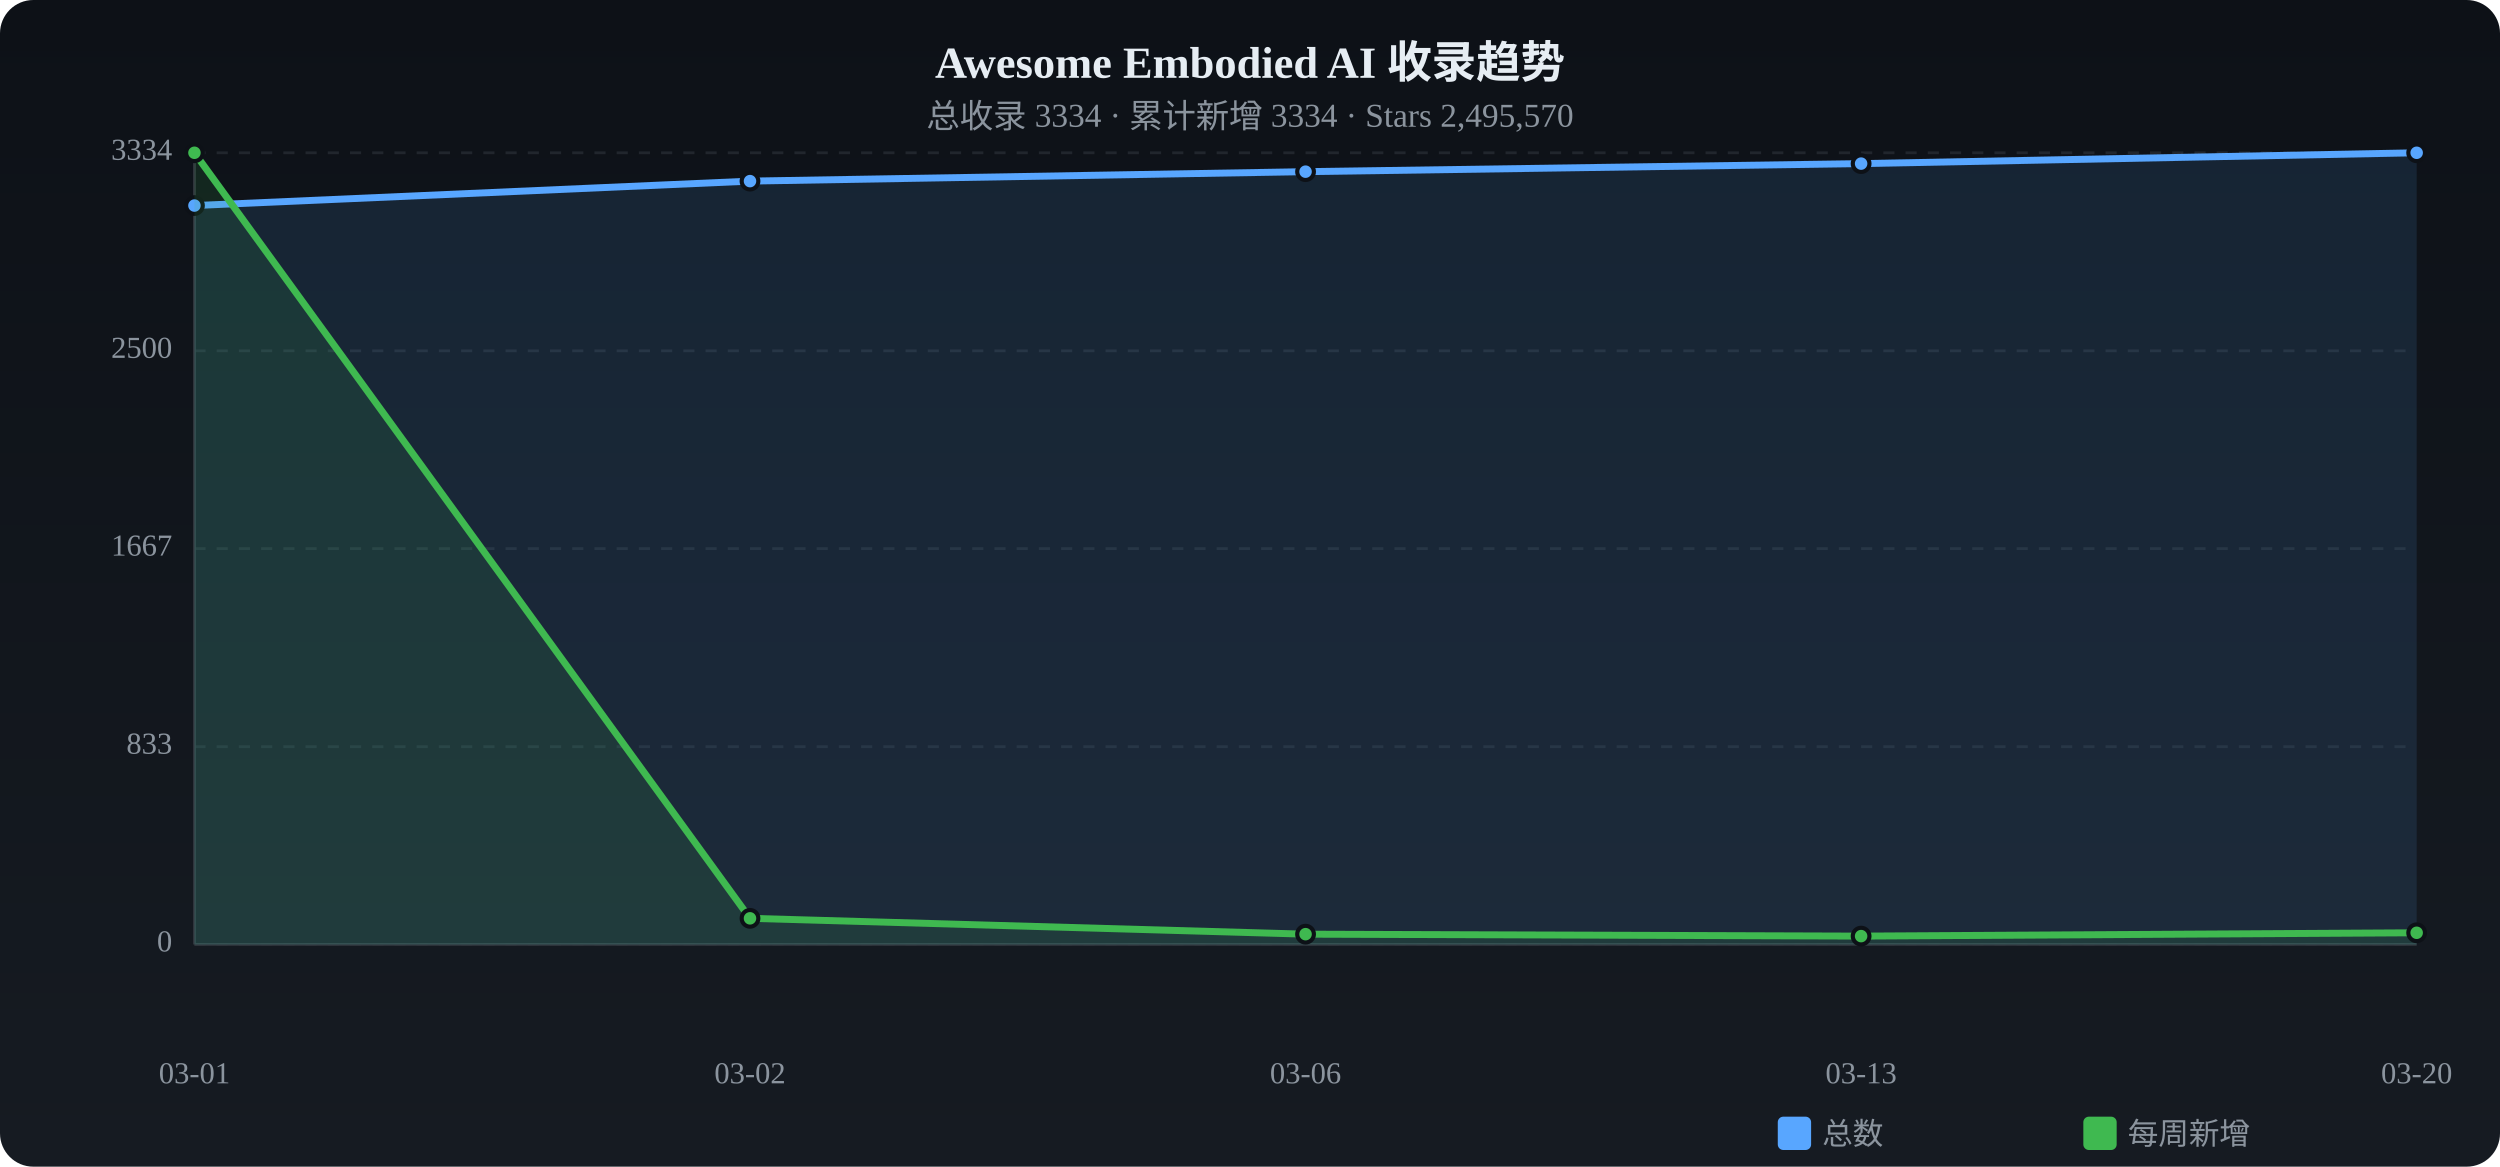
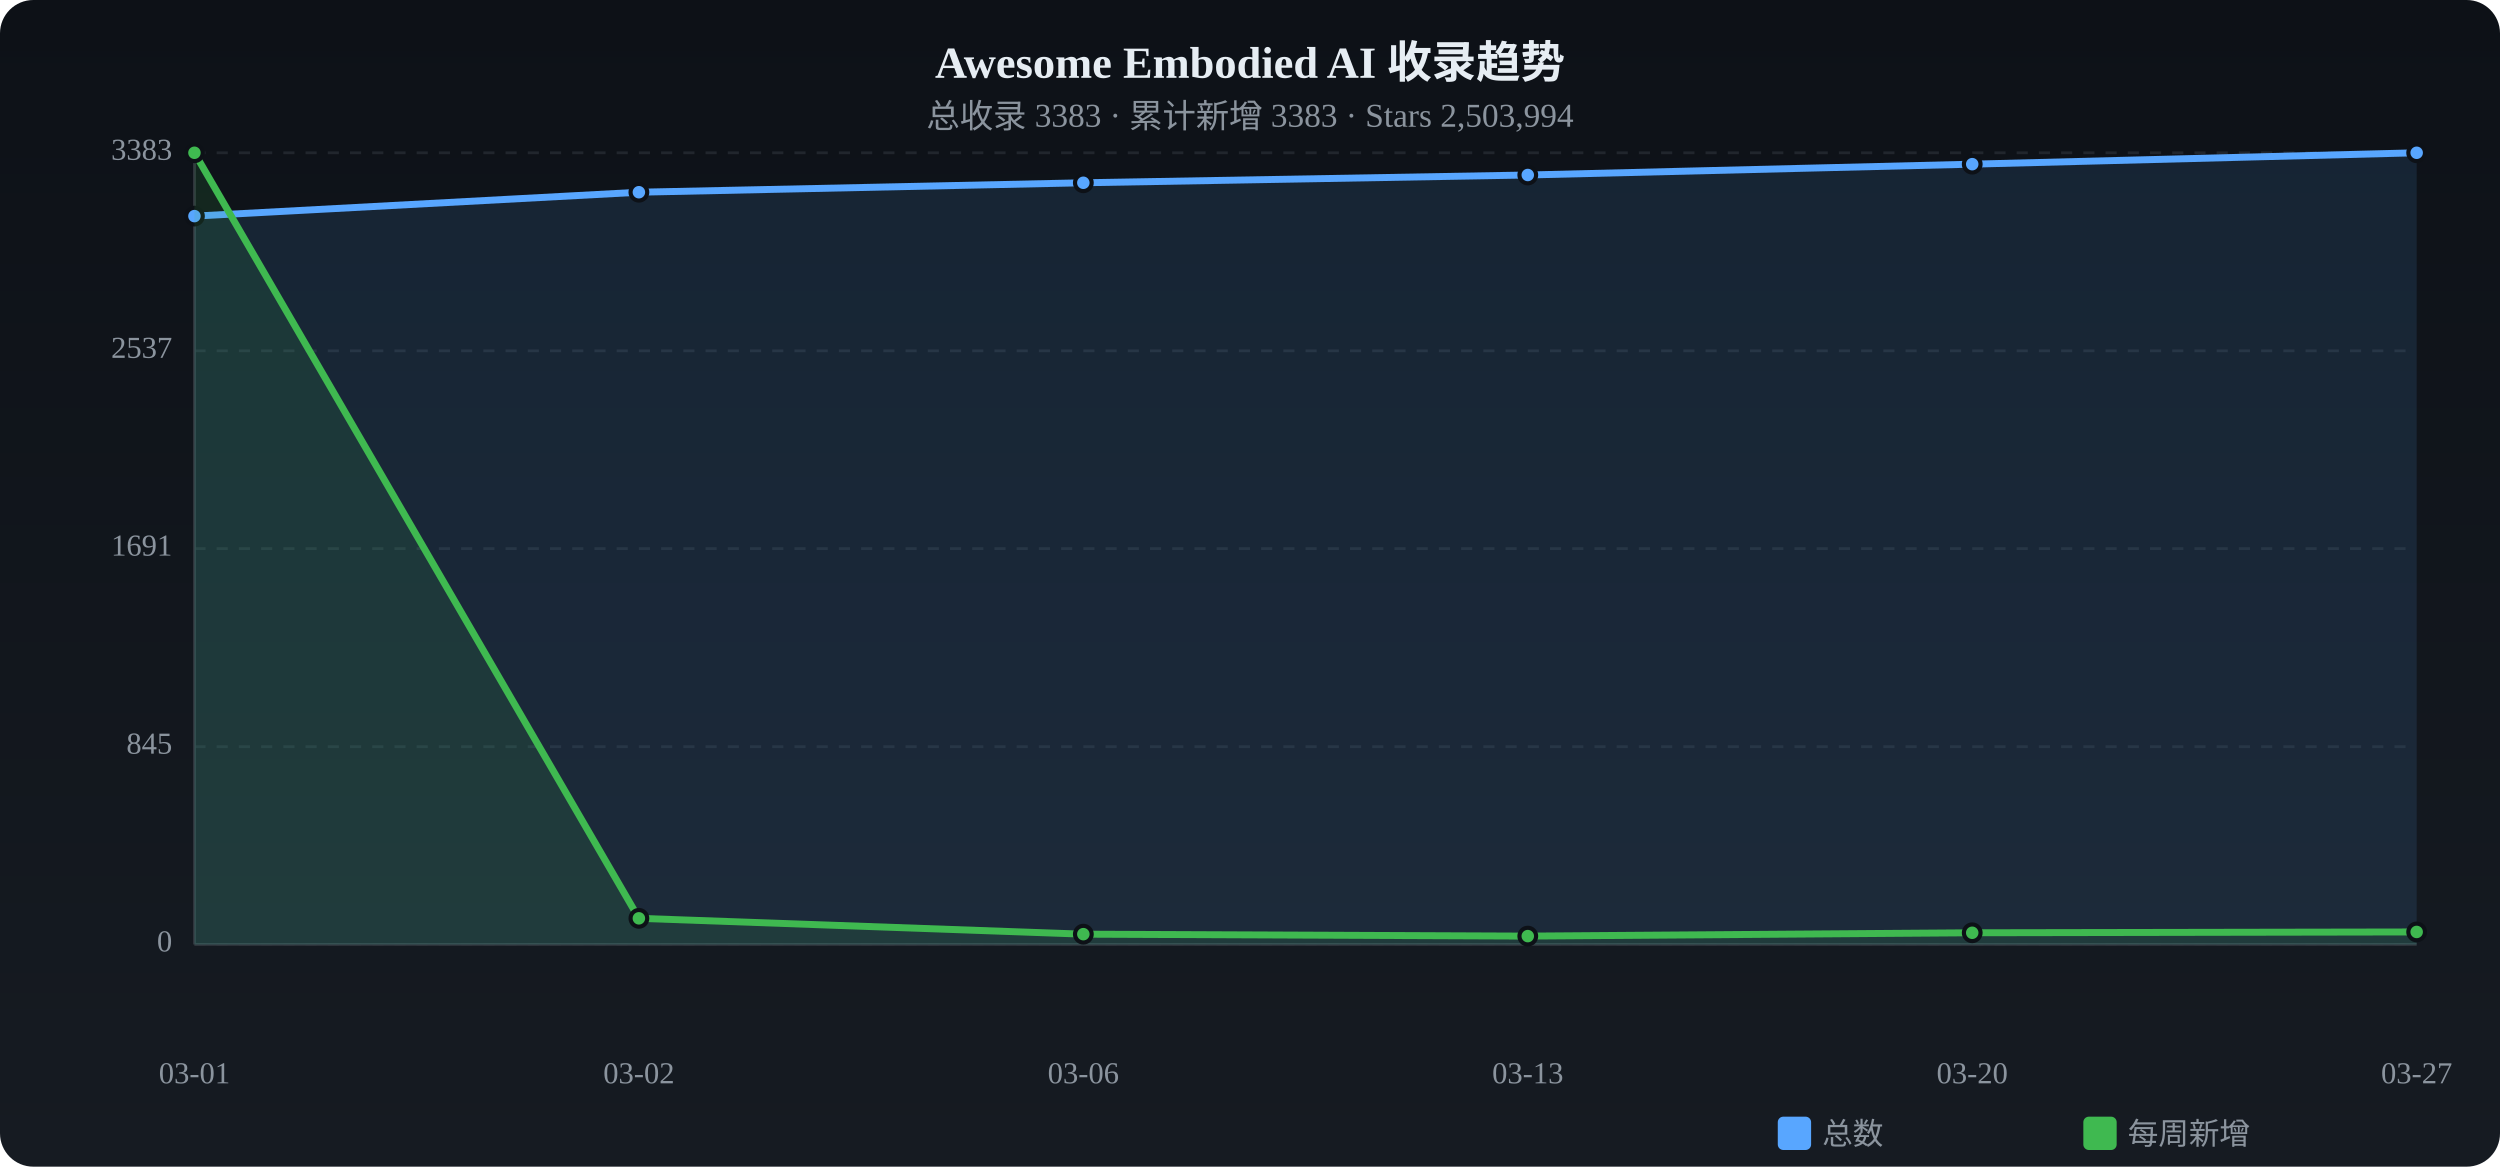
<svg xmlns="http://www.w3.org/2000/svg" viewBox="0 0 900 420" width="900" height="420">
  <defs>
    <linearGradient id="tbg" x1="0%" y1="0%" x2="0%" y2="100%">
      <stop offset="0%" stop-color="#0d1117" />
      <stop offset="100%" stop-color="#161b22" />
    </linearGradient>
  </defs>
  <rect width="900" height="420" rx="12" fill="url(#tbg)" />
  <text x="450.0" y="28" text-anchor="middle" fill="#e6edf3" font-size="16" font-weight="bold">Awesome Embodied AI 收录趋势</text>
-   <text x="450.0" y="46" text-anchor="middle" fill="#8b949e" font-size="12">总收录 3334 · 累计新增 3334 · Stars 2,495,570</text>
+   <text x="450.0" y="46" text-anchor="middle" fill="#8b949e" font-size="12">总收录 3383 · 累计新增 3383 · Stars 2,503,994</text>
  <text x="62" y="340.0" text-anchor="end" fill="#8b949e" font-size="11" dominant-baseline="middle">0</text>
  <line x1="70" y1="340.0" x2="870" y2="340.0" stroke="#21262d" stroke-dasharray="4 4" />
-   <text x="62" y="268.8" text-anchor="end" fill="#8b949e" font-size="11" dominant-baseline="middle">833</text>
+   <text x="62" y="268.8" text-anchor="end" fill="#8b949e" font-size="11" dominant-baseline="middle">845</text>
  <line x1="70" y1="268.8" x2="870" y2="268.8" stroke="#21262d" stroke-dasharray="4 4" />
-   <text x="62" y="197.5" text-anchor="end" fill="#8b949e" font-size="11" dominant-baseline="middle">1667</text>
+   <text x="62" y="197.5" text-anchor="end" fill="#8b949e" font-size="11" dominant-baseline="middle">1691</text>
  <line x1="70" y1="197.5" x2="870" y2="197.5" stroke="#21262d" stroke-dasharray="4 4" />
-   <text x="62" y="126.3" text-anchor="end" fill="#8b949e" font-size="11" dominant-baseline="middle">2500</text>
+   <text x="62" y="126.3" text-anchor="end" fill="#8b949e" font-size="11" dominant-baseline="middle">2537</text>
  <line x1="70" y1="126.3" x2="870" y2="126.3" stroke="#21262d" stroke-dasharray="4 4" />
-   <text x="62" y="55.0" text-anchor="end" fill="#8b949e" font-size="11" dominant-baseline="middle">3334</text>
+   <text x="62" y="55.0" text-anchor="end" fill="#8b949e" font-size="11" dominant-baseline="middle">3383</text>
  <line x1="70" y1="55.0" x2="870" y2="55.0" stroke="#21262d" stroke-dasharray="4 4" />
  <line x1="70" y1="55" x2="70" y2="340" stroke="#30363d" />
  <line x1="70" y1="340" x2="870" y2="340" stroke="#30363d" />
-   <path d="M70.0,74.0 L270.0,65.2 L470.0,61.8 L670.0,58.9 L870.0,55.0 L870.0,340 L70.0,340 Z" fill="#58a6ff" opacity="0.12" />
-   <polyline points="70.0,74.0 270.0,65.2 470.0,61.8 670.0,58.9 870.0,55.0" fill="none" stroke="#58a6ff" stroke-width="2.5" stroke-linecap="round" stroke-linejoin="round" />
-   <circle cx="70.0" cy="74.0" r="3" fill="#58a6ff" stroke="#0d1117" stroke-width="1.5" />
-   <circle cx="270.0" cy="65.2" r="3" fill="#58a6ff" stroke="#0d1117" stroke-width="1.5" />
-   <circle cx="470.0" cy="61.8" r="3" fill="#58a6ff" stroke="#0d1117" stroke-width="1.5" />
-   <circle cx="670.0" cy="58.9" r="3" fill="#58a6ff" stroke="#0d1117" stroke-width="1.5" />
+   <path d="M70.0,77.8 L230.0,69.2 L390.0,65.8 L550.0,63.0 L710.0,59.1 L870.0,55.0 L870.0,340 L70.0,340 Z" fill="#58a6ff" opacity="0.12" />
+   <polyline points="70.0,77.8 230.0,69.2 390.0,65.8 550.0,63.0 710.0,59.1 870.0,55.0" fill="none" stroke="#58a6ff" stroke-width="2.5" stroke-linecap="round" stroke-linejoin="round" />
+   <circle cx="70.0" cy="77.8" r="3" fill="#58a6ff" stroke="#0d1117" stroke-width="1.5" />
+   <circle cx="230.0" cy="69.2" r="3" fill="#58a6ff" stroke="#0d1117" stroke-width="1.5" />
+   <circle cx="390.0" cy="65.8" r="3" fill="#58a6ff" stroke="#0d1117" stroke-width="1.5" />
+   <circle cx="550.0" cy="63.0" r="3" fill="#58a6ff" stroke="#0d1117" stroke-width="1.5" />
+   <circle cx="710.0" cy="59.1" r="3" fill="#58a6ff" stroke="#0d1117" stroke-width="1.5" />
  <circle cx="870.0" cy="55.0" r="3" fill="#58a6ff" stroke="#0d1117" stroke-width="1.5" />
-   <path d="M70.0,55.0 L270.0,330.6 L470.0,336.3 L670.0,337.0 L870.0,335.8 L870.0,340 L70.0,340 Z" fill="#3fb950" opacity="0.12" />
-   <polyline points="70.0,55.0 270.0,330.6 470.0,336.3 670.0,337.0 870.0,335.8" fill="none" stroke="#3fb950" stroke-width="2.5" stroke-linecap="round" stroke-linejoin="round" />
+   <path d="M70.0,55.0 L230.0,330.6 L390.0,336.3 L550.0,337.0 L710.0,335.8 L870.0,335.5 L870.0,340 L70.0,340 Z" fill="#3fb950" opacity="0.12" />
+   <polyline points="70.0,55.0 230.0,330.6 390.0,336.3 550.0,337.0 710.0,335.8 870.0,335.5" fill="none" stroke="#3fb950" stroke-width="2.5" stroke-linecap="round" stroke-linejoin="round" />
  <circle cx="70.0" cy="55.0" r="3" fill="#3fb950" stroke="#0d1117" stroke-width="1.5" />
-   <circle cx="270.0" cy="330.6" r="3" fill="#3fb950" stroke="#0d1117" stroke-width="1.5" />
-   <circle cx="470.0" cy="336.3" r="3" fill="#3fb950" stroke="#0d1117" stroke-width="1.5" />
-   <circle cx="670.0" cy="337.0" r="3" fill="#3fb950" stroke="#0d1117" stroke-width="1.5" />
-   <circle cx="870.0" cy="335.8" r="3" fill="#3fb950" stroke="#0d1117" stroke-width="1.5" />
+   <circle cx="230.0" cy="330.6" r="3" fill="#3fb950" stroke="#0d1117" stroke-width="1.5" />
+   <circle cx="390.0" cy="336.3" r="3" fill="#3fb950" stroke="#0d1117" stroke-width="1.5" />
+   <circle cx="550.0" cy="337.0" r="3" fill="#3fb950" stroke="#0d1117" stroke-width="1.5" />
+   <circle cx="710.0" cy="335.8" r="3" fill="#3fb950" stroke="#0d1117" stroke-width="1.5" />
+   <circle cx="870.0" cy="335.5" r="3" fill="#3fb950" stroke="#0d1117" stroke-width="1.5" />
  <text x="70.0" y="390" text-anchor="middle" fill="#8b949e" font-size="11">03-01</text>
-   <text x="270.0" y="390" text-anchor="middle" fill="#8b949e" font-size="11">03-02</text>
-   <text x="470.0" y="390" text-anchor="middle" fill="#8b949e" font-size="11">03-06</text>
-   <text x="670.0" y="390" text-anchor="middle" fill="#8b949e" font-size="11">03-13</text>
-   <text x="870.0" y="390" text-anchor="middle" fill="#8b949e" font-size="11">03-20</text>
+   <text x="230.0" y="390" text-anchor="middle" fill="#8b949e" font-size="11">03-02</text>
+   <text x="390.0" y="390" text-anchor="middle" fill="#8b949e" font-size="11">03-06</text>
+   <text x="550.0" y="390" text-anchor="middle" fill="#8b949e" font-size="11">03-13</text>
+   <text x="710.0" y="390" text-anchor="middle" fill="#8b949e" font-size="11">03-20</text>
+   <text x="870.0" y="390" text-anchor="middle" fill="#8b949e" font-size="11">03-27</text>
  <rect x="640" y="402" width="12" height="12" rx="2" fill="#58a6ff" />
  <text x="656" y="412" fill="#8b949e" font-size="11">总数</text>
  <rect x="750" y="402" width="12" height="12" rx="2" fill="#3fb950" />
  <text x="766" y="412" fill="#8b949e" font-size="11">每周新增</text>
</svg>
